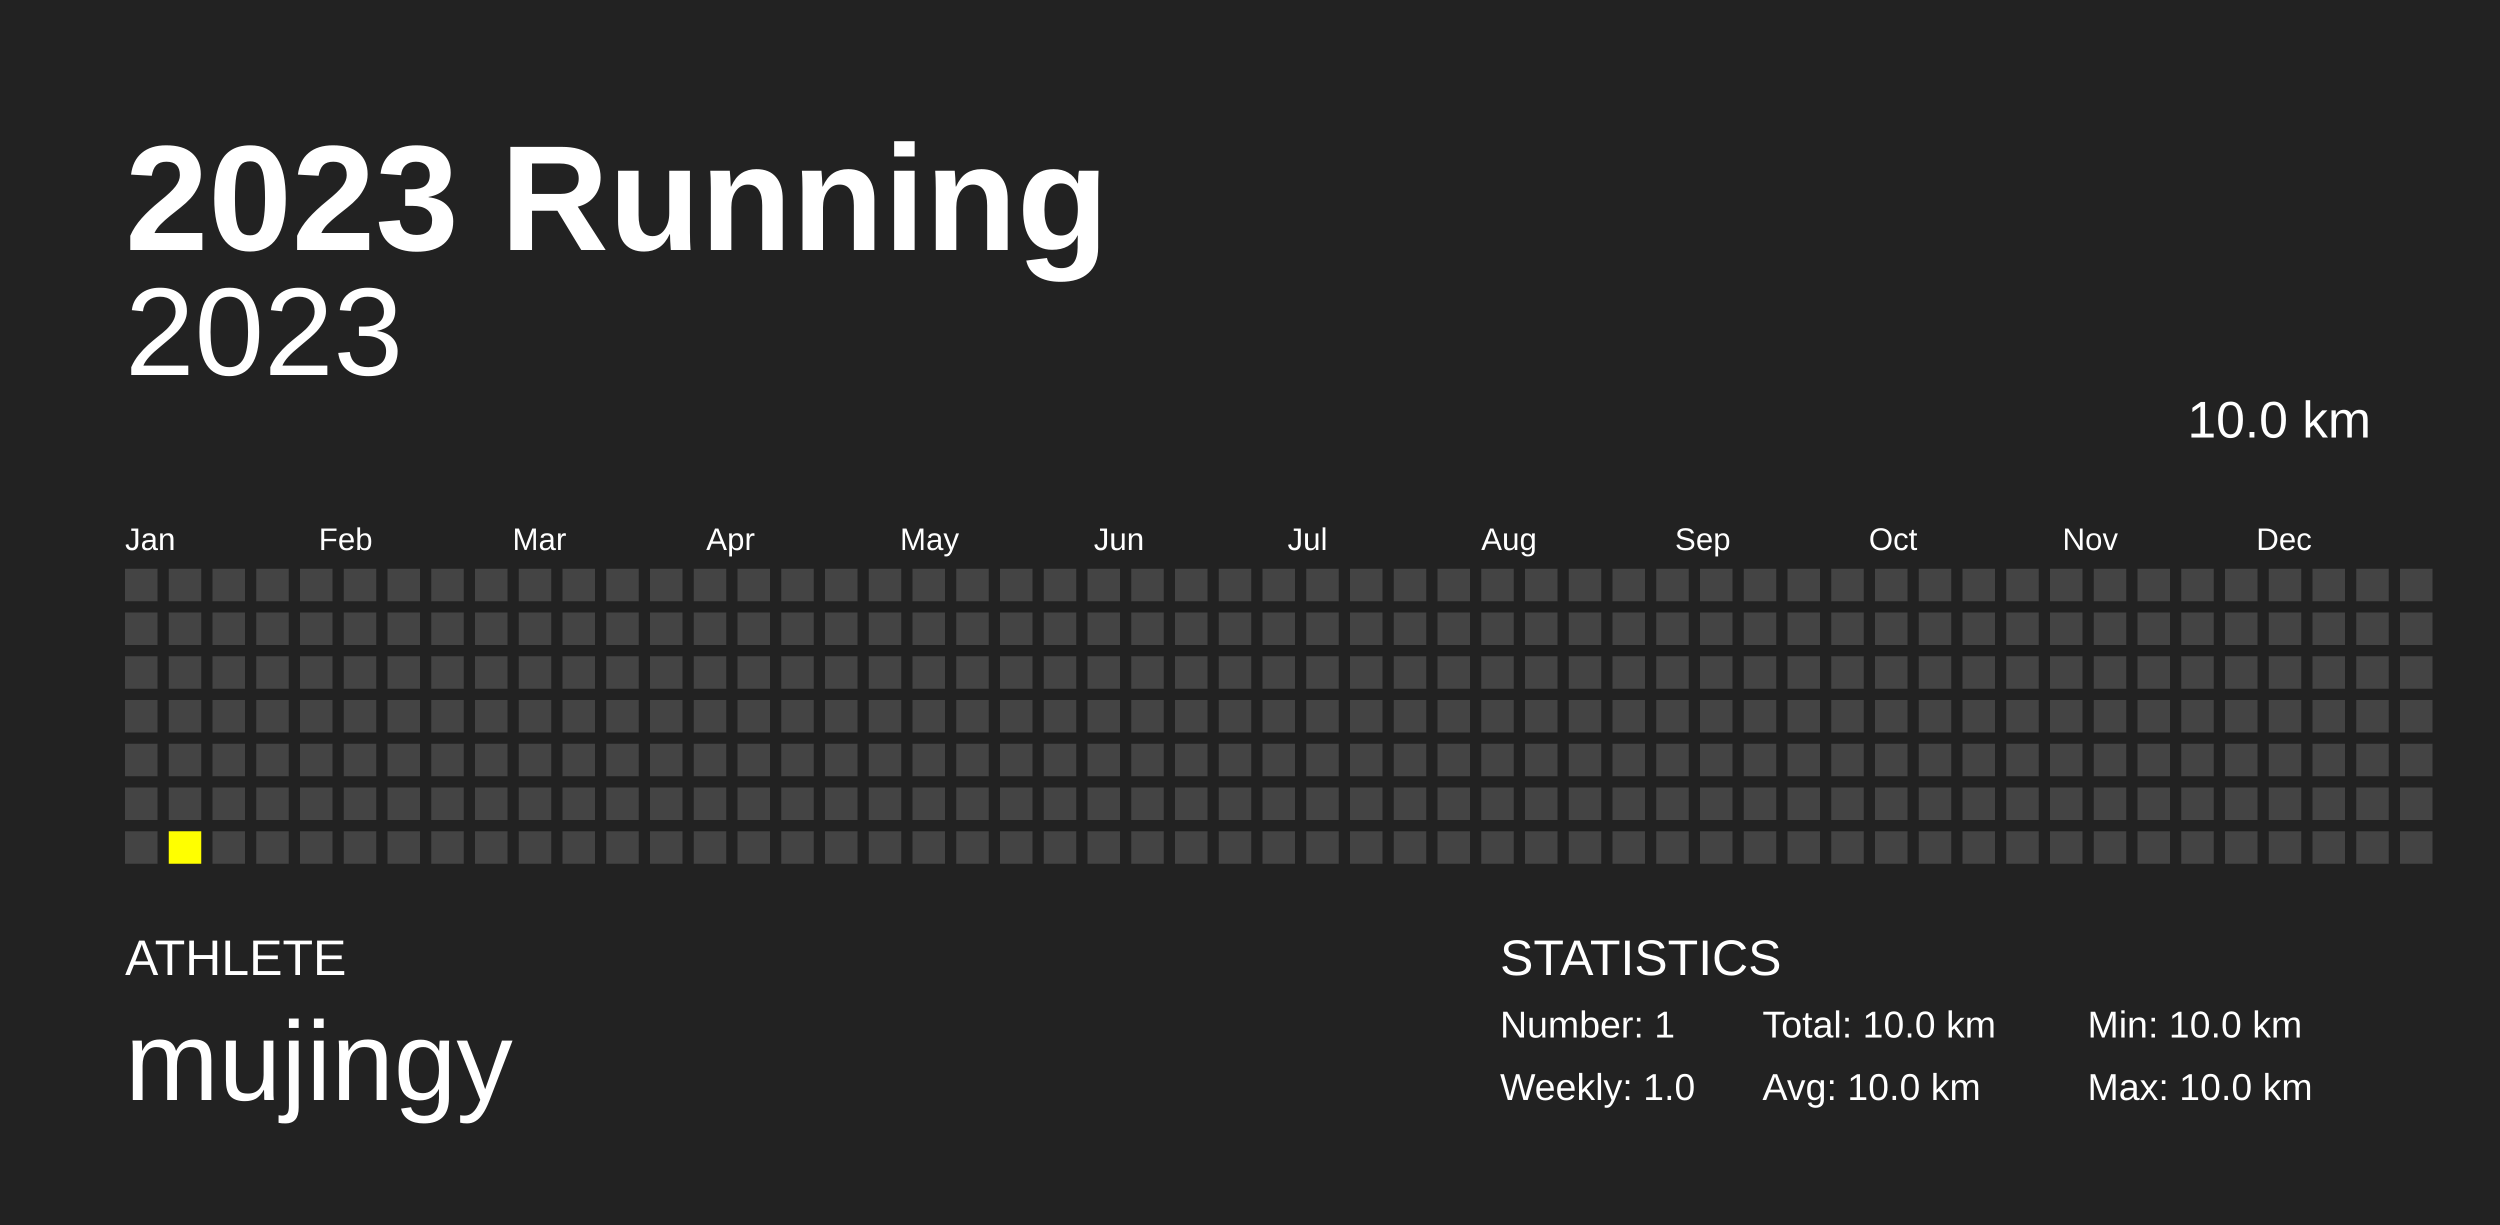
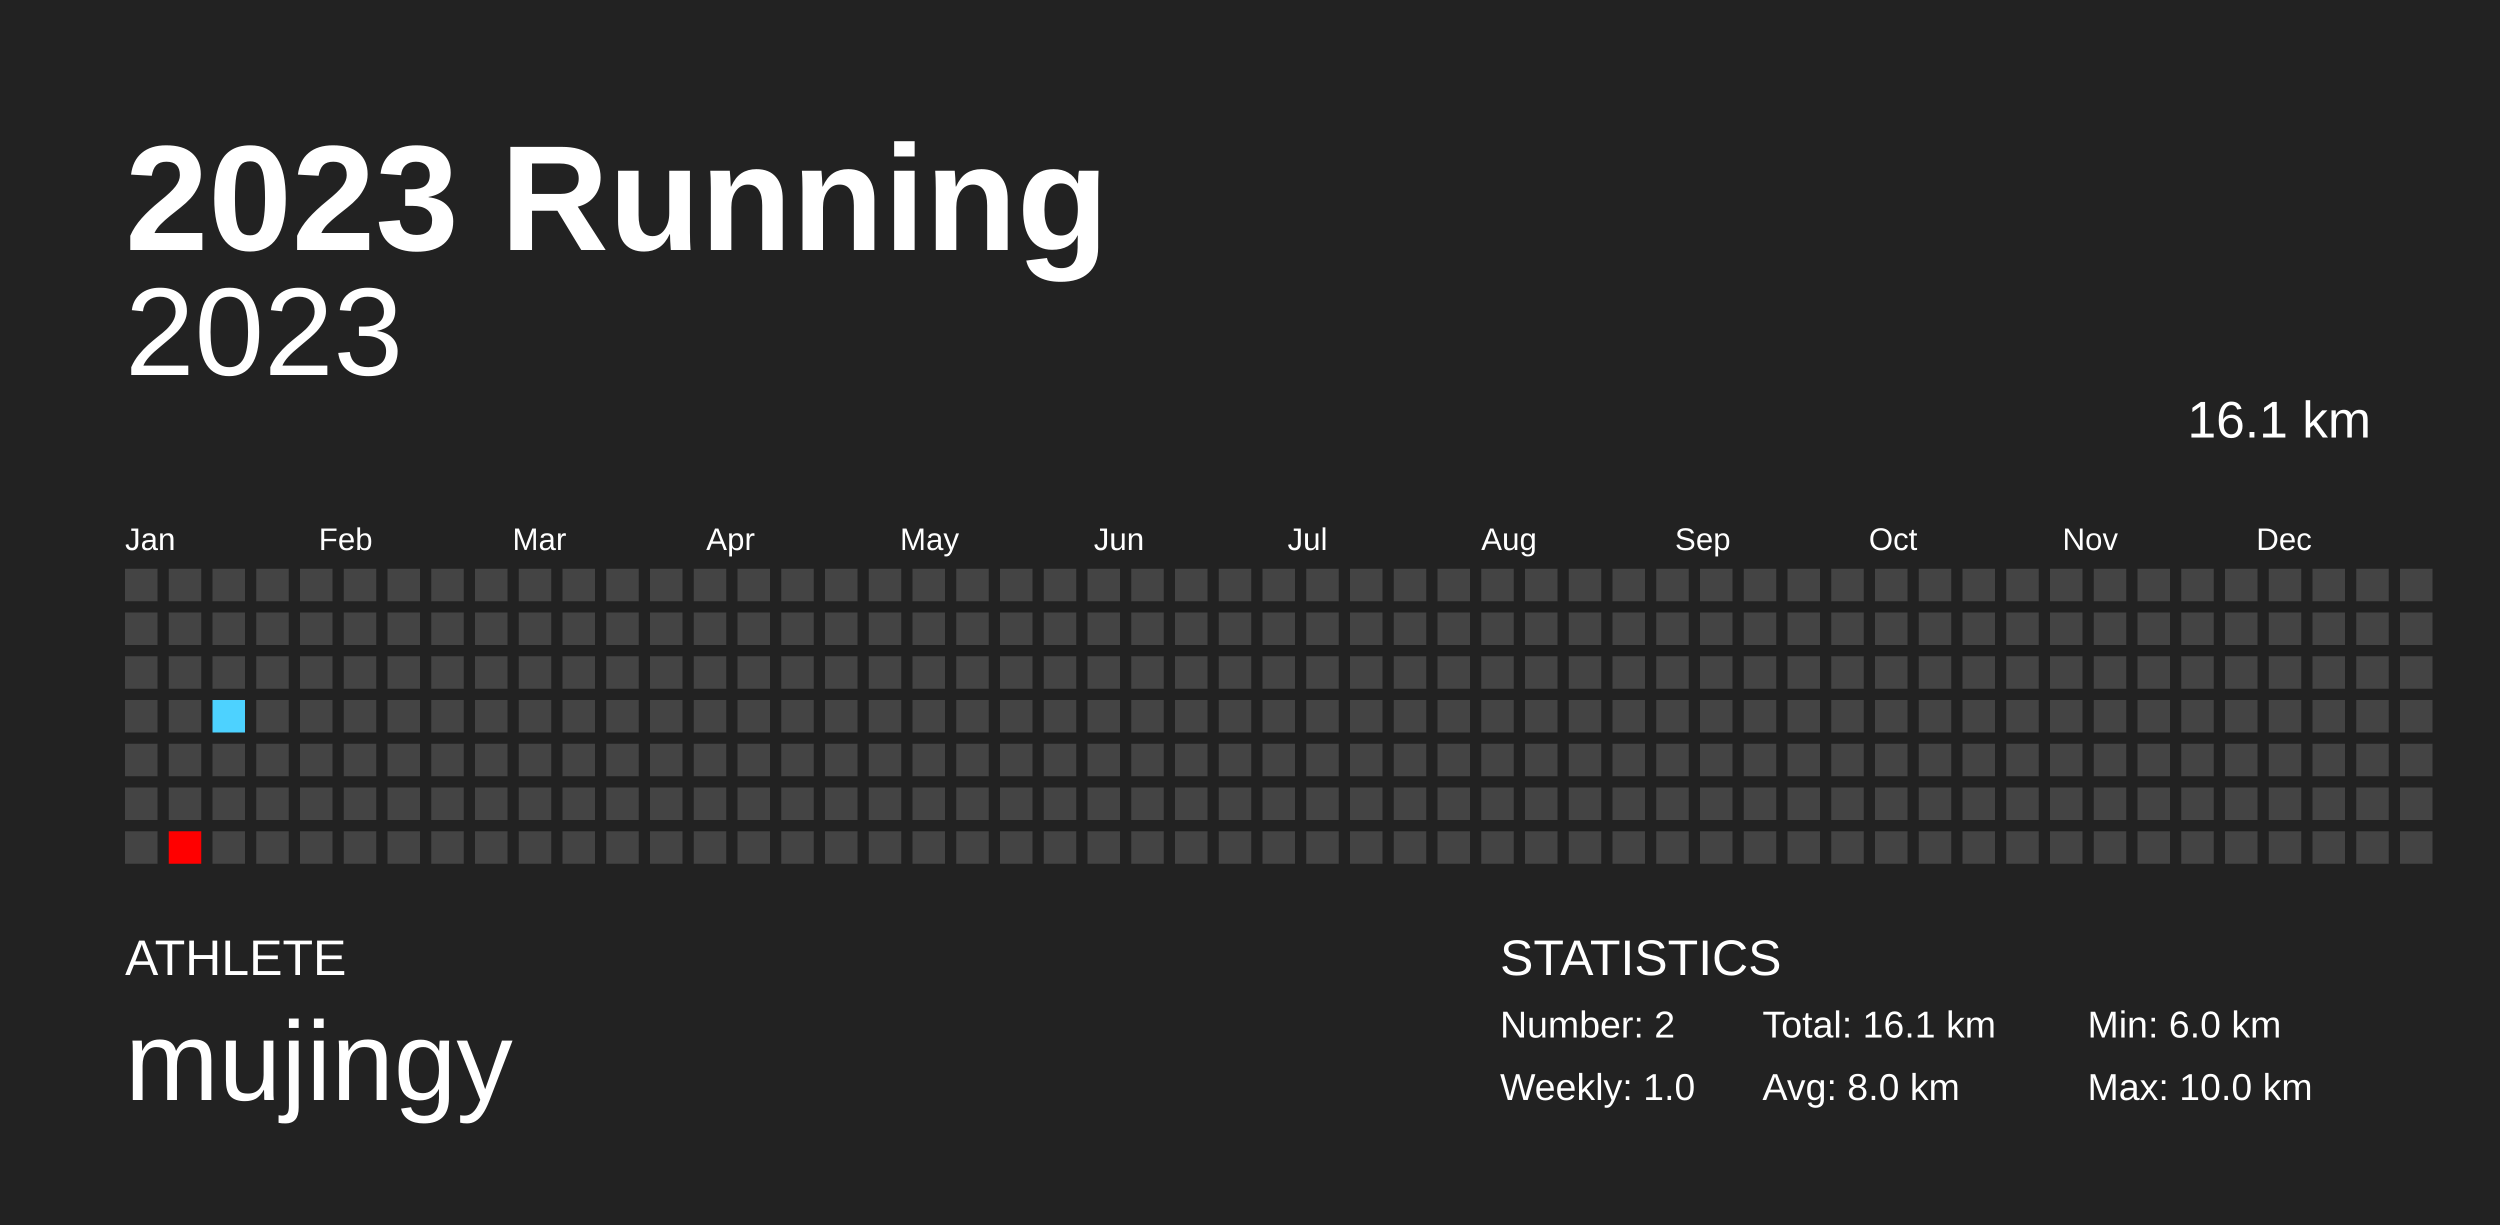
<svg xmlns="http://www.w3.org/2000/svg" baseProfile="full" height="98mm" version="1.1" viewBox="0,0,200,98" width="200mm">
  <defs />
  <rect fill="#222222" height="98" width="200" x="0" y="0" />
  <text fill="#FFFFFF" style="font-size:12px; font-family:Arial; font-weight:bold;" x="10" y="20">2023 Running</text>
  <text fill="#FFFFFF" style="font-size:4px; font-family:Arial" x="10" y="78">ATHLETE</text>
  <text fill="#FFFFFF" style="font-size:9px; font-family:Arial" x="10" y="88">mujingy</text>
  <text fill="#FFFFFF" style="font-size:4px; font-family:Arial" x="120" y="78">STATISTICS</text>
-   <text fill="#FFFFFF" style="font-size:3px; font-family:Arial" x="120" y="83">Number: 1</text>
+   <text fill="#FFFFFF" style="font-size:3px; font-family:Arial" x="120" y="83">Number: 2</text>
  <text fill="#FFFFFF" style="font-size:3px; font-family:Arial" x="120" y="88">Weekly: 1.0</text>
-   <text fill="#FFFFFF" style="font-size:3px; font-family:Arial" x="141" y="83">Total: 10.0 km</text>
-   <text fill="#FFFFFF" style="font-size:3px; font-family:Arial" x="141" y="88">Avg: 10.0 km</text>
-   <text fill="#FFFFFF" style="font-size:3px; font-family:Arial" x="167" y="83">Min: 10.0 km</text>
+   <text fill="#FFFFFF" style="font-size:3px; font-family:Arial" x="141" y="83">Total: 16.1 km</text>
+   <text fill="#FFFFFF" style="font-size:3px; font-family:Arial" x="141" y="88">Avg: 8.0 km</text>
+   <text fill="#FFFFFF" style="font-size:3px; font-family:Arial" x="167" y="83">Min: 6.0 km</text>
  <text fill="#FFFFFF" style="font-size:3px; font-family:Arial" x="167" y="88">Max: 10.0 km</text>
  <text alignment-baseline="hanging" fill="#FFFFFF" style="font-size:10.0px; font-family:Arial;" x="10" y="30">2023</text>
-   <text alignment-baseline="hanging" fill="#FFFFFF" style="font-size:4.125px; font-family:Arial;" x="175" y="35">10.0 km</text>
+   <text alignment-baseline="hanging" fill="#FFFFFF" style="font-size:4.125px; font-family:Arial;" x="175" y="35">16.1 km</text>
  <text fill="#FFFFFF" style="font-size:2.5px; font-family:Arial" x="10.0" y="44">Jan</text>
  <text fill="#FFFFFF" style="font-size:2.5px; font-family:Arial" x="25.5" y="44">Feb</text>
  <text fill="#FFFFFF" style="font-size:2.5px; font-family:Arial" x="41.0" y="44">Mar</text>
  <text fill="#FFFFFF" style="font-size:2.5px; font-family:Arial" x="56.5" y="44">Apr</text>
  <text fill="#FFFFFF" style="font-size:2.5px; font-family:Arial" x="72.0" y="44">May</text>
  <text fill="#FFFFFF" style="font-size:2.5px; font-family:Arial" x="87.5" y="44">Jun</text>
  <text fill="#FFFFFF" style="font-size:2.5px; font-family:Arial" x="103.0" y="44">Jul</text>
  <text fill="#FFFFFF" style="font-size:2.5px; font-family:Arial" x="118.5" y="44">Aug</text>
  <text fill="#FFFFFF" style="font-size:2.5px; font-family:Arial" x="134.0" y="44">Sep</text>
  <text fill="#FFFFFF" style="font-size:2.5px; font-family:Arial" x="149.5" y="44">Oct</text>
  <text fill="#FFFFFF" style="font-size:2.5px; font-family:Arial" x="165.0" y="44">Nov</text>
  <text fill="#FFFFFF" style="font-size:2.5px; font-family:Arial" x="180.5" y="44">Dec</text>
  <rect fill="#444444" height="2.6" width="2.6" x="10.0" y="45.5" />
  <rect fill="#444444" height="2.6" width="2.6" x="10.0" y="49.0" />
  <rect fill="#444444" height="2.6" width="2.6" x="10.0" y="52.5" />
  <rect fill="#444444" height="2.6" width="2.6" x="10.0" y="56.0" />
  <rect fill="#444444" height="2.6" width="2.6" x="10.0" y="59.5" />
  <rect fill="#444444" height="2.6" width="2.6" x="10.0" y="63.0" />
  <rect fill="#444444" height="2.6" width="2.6" x="10.0" y="66.5" />
  <rect fill="#444444" height="2.6" width="2.6" x="13.5" y="45.5" />
  <rect fill="#444444" height="2.6" width="2.6" x="13.5" y="49.0" />
  <rect fill="#444444" height="2.6" width="2.6" x="13.5" y="52.5" />
  <rect fill="#444444" height="2.6" width="2.6" x="13.5" y="56.0" />
  <rect fill="#444444" height="2.6" width="2.6" x="13.5" y="59.5" />
  <rect fill="#444444" height="2.6" width="2.6" x="13.5" y="63.0" />
-   <rect fill="yellow" height="2.6" width="2.6" x="13.5" y="66.5" />
+   <rect fill="#ff0000" height="2.6" width="2.6" x="13.5" y="66.5" />
  <rect fill="#444444" height="2.6" width="2.6" x="17.0" y="45.5" />
  <rect fill="#444444" height="2.6" width="2.6" x="17.0" y="49.0" />
  <rect fill="#444444" height="2.6" width="2.6" x="17.0" y="52.5" />
-   <rect fill="#444444" height="2.6" width="2.6" x="17.0" y="56.0" />
+   <rect fill="#4dd2ff" height="2.6" width="2.6" x="17.0" y="56.0" />
  <rect fill="#444444" height="2.6" width="2.6" x="17.0" y="59.5" />
  <rect fill="#444444" height="2.6" width="2.6" x="17.0" y="63.0" />
  <rect fill="#444444" height="2.6" width="2.6" x="17.0" y="66.5" />
  <rect fill="#444444" height="2.6" width="2.6" x="20.5" y="45.5" />
  <rect fill="#444444" height="2.6" width="2.6" x="20.5" y="49.0" />
  <rect fill="#444444" height="2.6" width="2.6" x="20.5" y="52.5" />
  <rect fill="#444444" height="2.6" width="2.6" x="20.5" y="56.0" />
  <rect fill="#444444" height="2.6" width="2.6" x="20.5" y="59.5" />
  <rect fill="#444444" height="2.6" width="2.6" x="20.5" y="63.0" />
  <rect fill="#444444" height="2.6" width="2.6" x="20.5" y="66.5" />
  <rect fill="#444444" height="2.6" width="2.6" x="24.0" y="45.5" />
  <rect fill="#444444" height="2.6" width="2.6" x="24.0" y="49.0" />
  <rect fill="#444444" height="2.6" width="2.6" x="24.0" y="52.5" />
  <rect fill="#444444" height="2.6" width="2.6" x="24.0" y="56.0" />
  <rect fill="#444444" height="2.6" width="2.6" x="24.0" y="59.5" />
  <rect fill="#444444" height="2.6" width="2.6" x="24.0" y="63.0" />
  <rect fill="#444444" height="2.6" width="2.6" x="24.0" y="66.5" />
  <rect fill="#444444" height="2.6" width="2.6" x="27.5" y="45.5" />
  <rect fill="#444444" height="2.6" width="2.6" x="27.5" y="49.0" />
  <rect fill="#444444" height="2.6" width="2.6" x="27.5" y="52.5" />
  <rect fill="#444444" height="2.6" width="2.6" x="27.5" y="56.0" />
  <rect fill="#444444" height="2.6" width="2.6" x="27.5" y="59.5" />
  <rect fill="#444444" height="2.6" width="2.6" x="27.5" y="63.0" />
  <rect fill="#444444" height="2.6" width="2.6" x="27.5" y="66.5" />
  <rect fill="#444444" height="2.6" width="2.6" x="31.0" y="45.5" />
  <rect fill="#444444" height="2.6" width="2.6" x="31.0" y="49.0" />
  <rect fill="#444444" height="2.6" width="2.6" x="31.0" y="52.5" />
  <rect fill="#444444" height="2.6" width="2.6" x="31.0" y="56.0" />
  <rect fill="#444444" height="2.6" width="2.6" x="31.0" y="59.5" />
  <rect fill="#444444" height="2.6" width="2.6" x="31.0" y="63.0" />
  <rect fill="#444444" height="2.6" width="2.6" x="31.0" y="66.5" />
  <rect fill="#444444" height="2.6" width="2.6" x="34.5" y="45.5" />
  <rect fill="#444444" height="2.6" width="2.6" x="34.5" y="49.0" />
  <rect fill="#444444" height="2.6" width="2.6" x="34.5" y="52.5" />
  <rect fill="#444444" height="2.6" width="2.6" x="34.5" y="56.0" />
  <rect fill="#444444" height="2.6" width="2.6" x="34.5" y="59.5" />
  <rect fill="#444444" height="2.6" width="2.6" x="34.5" y="63.0" />
  <rect fill="#444444" height="2.6" width="2.6" x="34.5" y="66.5" />
  <rect fill="#444444" height="2.6" width="2.6" x="38.0" y="45.5" />
  <rect fill="#444444" height="2.6" width="2.6" x="38.0" y="49.0" />
  <rect fill="#444444" height="2.6" width="2.6" x="38.0" y="52.5" />
  <rect fill="#444444" height="2.6" width="2.6" x="38.0" y="56.0" />
  <rect fill="#444444" height="2.6" width="2.6" x="38.0" y="59.5" />
  <rect fill="#444444" height="2.6" width="2.6" x="38.0" y="63.0" />
  <rect fill="#444444" height="2.6" width="2.6" x="38.0" y="66.5" />
  <rect fill="#444444" height="2.6" width="2.6" x="41.5" y="45.5" />
  <rect fill="#444444" height="2.6" width="2.6" x="41.5" y="49.0" />
  <rect fill="#444444" height="2.6" width="2.6" x="41.5" y="52.5" />
  <rect fill="#444444" height="2.6" width="2.6" x="41.5" y="56.0" />
  <rect fill="#444444" height="2.6" width="2.6" x="41.5" y="59.5" />
  <rect fill="#444444" height="2.6" width="2.6" x="41.5" y="63.0" />
  <rect fill="#444444" height="2.6" width="2.6" x="41.5" y="66.5" />
  <rect fill="#444444" height="2.6" width="2.6" x="45.0" y="45.5" />
  <rect fill="#444444" height="2.6" width="2.6" x="45.0" y="49.0" />
  <rect fill="#444444" height="2.6" width="2.6" x="45.0" y="52.5" />
  <rect fill="#444444" height="2.6" width="2.6" x="45.0" y="56.0" />
  <rect fill="#444444" height="2.6" width="2.6" x="45.0" y="59.5" />
  <rect fill="#444444" height="2.6" width="2.6" x="45.0" y="63.0" />
  <rect fill="#444444" height="2.6" width="2.6" x="45.0" y="66.5" />
  <rect fill="#444444" height="2.6" width="2.6" x="48.5" y="45.5" />
  <rect fill="#444444" height="2.6" width="2.6" x="48.5" y="49.0" />
  <rect fill="#444444" height="2.6" width="2.6" x="48.5" y="52.5" />
  <rect fill="#444444" height="2.6" width="2.6" x="48.5" y="56.0" />
  <rect fill="#444444" height="2.6" width="2.6" x="48.5" y="59.5" />
  <rect fill="#444444" height="2.6" width="2.6" x="48.5" y="63.0" />
  <rect fill="#444444" height="2.6" width="2.6" x="48.5" y="66.5" />
  <rect fill="#444444" height="2.6" width="2.6" x="52.0" y="45.5" />
  <rect fill="#444444" height="2.6" width="2.6" x="52.0" y="49.0" />
  <rect fill="#444444" height="2.6" width="2.6" x="52.0" y="52.5" />
  <rect fill="#444444" height="2.6" width="2.6" x="52.0" y="56.0" />
  <rect fill="#444444" height="2.6" width="2.6" x="52.0" y="59.5" />
  <rect fill="#444444" height="2.6" width="2.6" x="52.0" y="63.0" />
  <rect fill="#444444" height="2.6" width="2.6" x="52.0" y="66.5" />
  <rect fill="#444444" height="2.6" width="2.6" x="55.5" y="45.5" />
  <rect fill="#444444" height="2.6" width="2.6" x="55.5" y="49.0" />
  <rect fill="#444444" height="2.6" width="2.6" x="55.5" y="52.5" />
  <rect fill="#444444" height="2.6" width="2.6" x="55.5" y="56.0" />
  <rect fill="#444444" height="2.6" width="2.6" x="55.5" y="59.5" />
  <rect fill="#444444" height="2.6" width="2.6" x="55.5" y="63.0" />
  <rect fill="#444444" height="2.6" width="2.6" x="55.5" y="66.5" />
  <rect fill="#444444" height="2.6" width="2.6" x="59.0" y="45.5" />
  <rect fill="#444444" height="2.6" width="2.6" x="59.0" y="49.0" />
  <rect fill="#444444" height="2.6" width="2.6" x="59.0" y="52.5" />
  <rect fill="#444444" height="2.6" width="2.6" x="59.0" y="56.0" />
  <rect fill="#444444" height="2.6" width="2.6" x="59.0" y="59.5" />
  <rect fill="#444444" height="2.6" width="2.6" x="59.0" y="63.0" />
  <rect fill="#444444" height="2.6" width="2.6" x="59.0" y="66.5" />
  <rect fill="#444444" height="2.6" width="2.6" x="62.5" y="45.5" />
  <rect fill="#444444" height="2.6" width="2.6" x="62.5" y="49.0" />
  <rect fill="#444444" height="2.6" width="2.6" x="62.5" y="52.5" />
  <rect fill="#444444" height="2.6" width="2.6" x="62.5" y="56.0" />
  <rect fill="#444444" height="2.6" width="2.6" x="62.5" y="59.5" />
  <rect fill="#444444" height="2.6" width="2.6" x="62.5" y="63.0" />
  <rect fill="#444444" height="2.6" width="2.6" x="62.5" y="66.5" />
  <rect fill="#444444" height="2.6" width="2.6" x="66.0" y="45.5" />
  <rect fill="#444444" height="2.6" width="2.6" x="66.0" y="49.0" />
  <rect fill="#444444" height="2.6" width="2.6" x="66.0" y="52.5" />
  <rect fill="#444444" height="2.6" width="2.6" x="66.0" y="56.0" />
  <rect fill="#444444" height="2.6" width="2.6" x="66.0" y="59.5" />
  <rect fill="#444444" height="2.6" width="2.6" x="66.0" y="63.0" />
  <rect fill="#444444" height="2.6" width="2.6" x="66.0" y="66.5" />
  <rect fill="#444444" height="2.6" width="2.6" x="69.5" y="45.5" />
  <rect fill="#444444" height="2.6" width="2.6" x="69.5" y="49.0" />
  <rect fill="#444444" height="2.6" width="2.6" x="69.5" y="52.5" />
  <rect fill="#444444" height="2.6" width="2.6" x="69.5" y="56.0" />
  <rect fill="#444444" height="2.6" width="2.6" x="69.5" y="59.5" />
  <rect fill="#444444" height="2.6" width="2.6" x="69.5" y="63.0" />
  <rect fill="#444444" height="2.6" width="2.6" x="69.5" y="66.5" />
  <rect fill="#444444" height="2.6" width="2.6" x="73.0" y="45.5" />
  <rect fill="#444444" height="2.6" width="2.6" x="73.0" y="49.0" />
  <rect fill="#444444" height="2.6" width="2.6" x="73.0" y="52.5" />
  <rect fill="#444444" height="2.6" width="2.6" x="73.0" y="56.0" />
  <rect fill="#444444" height="2.6" width="2.6" x="73.0" y="59.5" />
  <rect fill="#444444" height="2.6" width="2.6" x="73.0" y="63.0" />
  <rect fill="#444444" height="2.6" width="2.6" x="73.0" y="66.5" />
  <rect fill="#444444" height="2.6" width="2.6" x="76.5" y="45.5" />
  <rect fill="#444444" height="2.6" width="2.6" x="76.5" y="49.0" />
  <rect fill="#444444" height="2.6" width="2.6" x="76.5" y="52.5" />
  <rect fill="#444444" height="2.6" width="2.6" x="76.5" y="56.0" />
  <rect fill="#444444" height="2.6" width="2.6" x="76.5" y="59.5" />
  <rect fill="#444444" height="2.6" width="2.6" x="76.5" y="63.0" />
  <rect fill="#444444" height="2.6" width="2.6" x="76.5" y="66.5" />
  <rect fill="#444444" height="2.6" width="2.6" x="80.0" y="45.5" />
  <rect fill="#444444" height="2.6" width="2.6" x="80.0" y="49.0" />
  <rect fill="#444444" height="2.6" width="2.6" x="80.0" y="52.5" />
  <rect fill="#444444" height="2.6" width="2.6" x="80.0" y="56.0" />
  <rect fill="#444444" height="2.6" width="2.6" x="80.0" y="59.5" />
  <rect fill="#444444" height="2.6" width="2.6" x="80.0" y="63.0" />
  <rect fill="#444444" height="2.6" width="2.6" x="80.0" y="66.5" />
  <rect fill="#444444" height="2.6" width="2.6" x="83.5" y="45.5" />
  <rect fill="#444444" height="2.6" width="2.6" x="83.5" y="49.0" />
  <rect fill="#444444" height="2.6" width="2.6" x="83.5" y="52.5" />
  <rect fill="#444444" height="2.6" width="2.6" x="83.5" y="56.0" />
  <rect fill="#444444" height="2.6" width="2.6" x="83.5" y="59.5" />
  <rect fill="#444444" height="2.6" width="2.6" x="83.5" y="63.0" />
  <rect fill="#444444" height="2.6" width="2.6" x="83.5" y="66.5" />
  <rect fill="#444444" height="2.6" width="2.6" x="87.0" y="45.5" />
  <rect fill="#444444" height="2.6" width="2.6" x="87.0" y="49.0" />
  <rect fill="#444444" height="2.6" width="2.6" x="87.0" y="52.5" />
  <rect fill="#444444" height="2.6" width="2.6" x="87.0" y="56.0" />
  <rect fill="#444444" height="2.6" width="2.6" x="87.0" y="59.5" />
  <rect fill="#444444" height="2.6" width="2.6" x="87.0" y="63.0" />
  <rect fill="#444444" height="2.6" width="2.6" x="87.0" y="66.5" />
  <rect fill="#444444" height="2.6" width="2.6" x="90.5" y="45.5" />
  <rect fill="#444444" height="2.6" width="2.6" x="90.5" y="49.0" />
  <rect fill="#444444" height="2.6" width="2.6" x="90.5" y="52.5" />
  <rect fill="#444444" height="2.6" width="2.6" x="90.5" y="56.0" />
  <rect fill="#444444" height="2.6" width="2.6" x="90.5" y="59.5" />
  <rect fill="#444444" height="2.6" width="2.6" x="90.5" y="63.0" />
  <rect fill="#444444" height="2.6" width="2.6" x="90.5" y="66.5" />
  <rect fill="#444444" height="2.6" width="2.6" x="94.0" y="45.5" />
  <rect fill="#444444" height="2.6" width="2.6" x="94.0" y="49.0" />
  <rect fill="#444444" height="2.6" width="2.6" x="94.0" y="52.5" />
  <rect fill="#444444" height="2.6" width="2.6" x="94.0" y="56.0" />
  <rect fill="#444444" height="2.6" width="2.6" x="94.0" y="59.5" />
  <rect fill="#444444" height="2.6" width="2.6" x="94.0" y="63.0" />
  <rect fill="#444444" height="2.6" width="2.6" x="94.0" y="66.5" />
  <rect fill="#444444" height="2.6" width="2.6" x="97.5" y="45.5" />
  <rect fill="#444444" height="2.6" width="2.6" x="97.5" y="49.0" />
  <rect fill="#444444" height="2.6" width="2.6" x="97.5" y="52.5" />
  <rect fill="#444444" height="2.6" width="2.6" x="97.5" y="56.0" />
  <rect fill="#444444" height="2.6" width="2.6" x="97.5" y="59.5" />
  <rect fill="#444444" height="2.6" width="2.6" x="97.5" y="63.0" />
  <rect fill="#444444" height="2.6" width="2.6" x="97.5" y="66.5" />
  <rect fill="#444444" height="2.6" width="2.6" x="101.0" y="45.5" />
  <rect fill="#444444" height="2.6" width="2.6" x="101.0" y="49.0" />
  <rect fill="#444444" height="2.6" width="2.6" x="101.0" y="52.5" />
  <rect fill="#444444" height="2.6" width="2.6" x="101.0" y="56.0" />
  <rect fill="#444444" height="2.6" width="2.6" x="101.0" y="59.5" />
  <rect fill="#444444" height="2.6" width="2.6" x="101.0" y="63.0" />
  <rect fill="#444444" height="2.6" width="2.6" x="101.0" y="66.5" />
  <rect fill="#444444" height="2.6" width="2.6" x="104.5" y="45.5" />
  <rect fill="#444444" height="2.6" width="2.6" x="104.5" y="49.0" />
  <rect fill="#444444" height="2.6" width="2.6" x="104.5" y="52.5" />
  <rect fill="#444444" height="2.6" width="2.6" x="104.5" y="56.0" />
  <rect fill="#444444" height="2.6" width="2.6" x="104.5" y="59.5" />
  <rect fill="#444444" height="2.6" width="2.6" x="104.5" y="63.0" />
  <rect fill="#444444" height="2.6" width="2.6" x="104.5" y="66.5" />
  <rect fill="#444444" height="2.6" width="2.6" x="108.0" y="45.5" />
  <rect fill="#444444" height="2.6" width="2.6" x="108.0" y="49.0" />
  <rect fill="#444444" height="2.6" width="2.6" x="108.0" y="52.5" />
  <rect fill="#444444" height="2.6" width="2.6" x="108.0" y="56.0" />
  <rect fill="#444444" height="2.6" width="2.6" x="108.0" y="59.5" />
  <rect fill="#444444" height="2.6" width="2.6" x="108.0" y="63.0" />
  <rect fill="#444444" height="2.6" width="2.6" x="108.0" y="66.5" />
  <rect fill="#444444" height="2.6" width="2.6" x="111.5" y="45.5" />
  <rect fill="#444444" height="2.6" width="2.6" x="111.5" y="49.0" />
  <rect fill="#444444" height="2.6" width="2.6" x="111.5" y="52.5" />
  <rect fill="#444444" height="2.6" width="2.6" x="111.5" y="56.0" />
  <rect fill="#444444" height="2.6" width="2.6" x="111.5" y="59.5" />
  <rect fill="#444444" height="2.6" width="2.6" x="111.5" y="63.0" />
  <rect fill="#444444" height="2.6" width="2.6" x="111.5" y="66.5" />
  <rect fill="#444444" height="2.6" width="2.6" x="115.0" y="45.5" />
  <rect fill="#444444" height="2.6" width="2.6" x="115.0" y="49.0" />
  <rect fill="#444444" height="2.6" width="2.6" x="115.0" y="52.5" />
  <rect fill="#444444" height="2.6" width="2.6" x="115.0" y="56.0" />
  <rect fill="#444444" height="2.6" width="2.6" x="115.0" y="59.5" />
  <rect fill="#444444" height="2.6" width="2.6" x="115.0" y="63.0" />
  <rect fill="#444444" height="2.6" width="2.6" x="115.0" y="66.5" />
  <rect fill="#444444" height="2.6" width="2.6" x="118.5" y="45.5" />
  <rect fill="#444444" height="2.6" width="2.6" x="118.5" y="49.0" />
  <rect fill="#444444" height="2.6" width="2.6" x="118.5" y="52.5" />
  <rect fill="#444444" height="2.6" width="2.6" x="118.5" y="56.0" />
  <rect fill="#444444" height="2.6" width="2.6" x="118.5" y="59.5" />
  <rect fill="#444444" height="2.6" width="2.6" x="118.5" y="63.0" />
  <rect fill="#444444" height="2.6" width="2.6" x="118.5" y="66.5" />
  <rect fill="#444444" height="2.6" width="2.6" x="122.0" y="45.5" />
  <rect fill="#444444" height="2.6" width="2.6" x="122.0" y="49.0" />
  <rect fill="#444444" height="2.6" width="2.6" x="122.0" y="52.5" />
  <rect fill="#444444" height="2.6" width="2.6" x="122.0" y="56.0" />
  <rect fill="#444444" height="2.6" width="2.6" x="122.0" y="59.5" />
  <rect fill="#444444" height="2.6" width="2.6" x="122.0" y="63.0" />
  <rect fill="#444444" height="2.6" width="2.6" x="122.0" y="66.5" />
  <rect fill="#444444" height="2.6" width="2.6" x="125.5" y="45.5" />
  <rect fill="#444444" height="2.6" width="2.6" x="125.5" y="49.0" />
  <rect fill="#444444" height="2.6" width="2.6" x="125.5" y="52.5" />
  <rect fill="#444444" height="2.6" width="2.6" x="125.5" y="56.0" />
  <rect fill="#444444" height="2.6" width="2.6" x="125.5" y="59.5" />
  <rect fill="#444444" height="2.6" width="2.6" x="125.5" y="63.0" />
  <rect fill="#444444" height="2.6" width="2.6" x="125.5" y="66.5" />
  <rect fill="#444444" height="2.6" width="2.6" x="129.0" y="45.5" />
  <rect fill="#444444" height="2.6" width="2.6" x="129.0" y="49.0" />
  <rect fill="#444444" height="2.6" width="2.6" x="129.0" y="52.5" />
  <rect fill="#444444" height="2.6" width="2.6" x="129.0" y="56.0" />
  <rect fill="#444444" height="2.6" width="2.6" x="129.0" y="59.5" />
  <rect fill="#444444" height="2.6" width="2.6" x="129.0" y="63.0" />
  <rect fill="#444444" height="2.6" width="2.6" x="129.0" y="66.5" />
  <rect fill="#444444" height="2.6" width="2.6" x="132.5" y="45.5" />
  <rect fill="#444444" height="2.6" width="2.6" x="132.5" y="49.0" />
  <rect fill="#444444" height="2.6" width="2.6" x="132.5" y="52.5" />
  <rect fill="#444444" height="2.6" width="2.6" x="132.5" y="56.0" />
  <rect fill="#444444" height="2.6" width="2.6" x="132.5" y="59.5" />
  <rect fill="#444444" height="2.6" width="2.6" x="132.5" y="63.0" />
  <rect fill="#444444" height="2.6" width="2.6" x="132.5" y="66.5" />
  <rect fill="#444444" height="2.6" width="2.6" x="136.0" y="45.5" />
  <rect fill="#444444" height="2.6" width="2.6" x="136.0" y="49.0" />
  <rect fill="#444444" height="2.6" width="2.6" x="136.0" y="52.5" />
  <rect fill="#444444" height="2.6" width="2.6" x="136.0" y="56.0" />
  <rect fill="#444444" height="2.6" width="2.6" x="136.0" y="59.5" />
  <rect fill="#444444" height="2.6" width="2.6" x="136.0" y="63.0" />
  <rect fill="#444444" height="2.6" width="2.6" x="136.0" y="66.5" />
  <rect fill="#444444" height="2.6" width="2.6" x="139.5" y="45.5" />
  <rect fill="#444444" height="2.6" width="2.6" x="139.5" y="49.0" />
  <rect fill="#444444" height="2.6" width="2.6" x="139.5" y="52.5" />
  <rect fill="#444444" height="2.6" width="2.6" x="139.5" y="56.0" />
  <rect fill="#444444" height="2.6" width="2.6" x="139.5" y="59.5" />
  <rect fill="#444444" height="2.6" width="2.6" x="139.5" y="63.0" />
  <rect fill="#444444" height="2.6" width="2.6" x="139.5" y="66.5" />
  <rect fill="#444444" height="2.6" width="2.6" x="143.0" y="45.5" />
  <rect fill="#444444" height="2.6" width="2.6" x="143.0" y="49.0" />
  <rect fill="#444444" height="2.6" width="2.6" x="143.0" y="52.5" />
  <rect fill="#444444" height="2.6" width="2.6" x="143.0" y="56.0" />
  <rect fill="#444444" height="2.6" width="2.6" x="143.0" y="59.5" />
  <rect fill="#444444" height="2.6" width="2.6" x="143.0" y="63.0" />
  <rect fill="#444444" height="2.6" width="2.6" x="143.0" y="66.5" />
  <rect fill="#444444" height="2.6" width="2.6" x="146.5" y="45.5" />
  <rect fill="#444444" height="2.6" width="2.6" x="146.5" y="49.0" />
  <rect fill="#444444" height="2.6" width="2.6" x="146.5" y="52.5" />
  <rect fill="#444444" height="2.6" width="2.6" x="146.5" y="56.0" />
  <rect fill="#444444" height="2.6" width="2.6" x="146.5" y="59.5" />
  <rect fill="#444444" height="2.6" width="2.6" x="146.5" y="63.0" />
  <rect fill="#444444" height="2.6" width="2.6" x="146.5" y="66.5" />
  <rect fill="#444444" height="2.6" width="2.6" x="150.0" y="45.5" />
  <rect fill="#444444" height="2.6" width="2.6" x="150.0" y="49.0" />
  <rect fill="#444444" height="2.6" width="2.6" x="150.0" y="52.5" />
  <rect fill="#444444" height="2.6" width="2.6" x="150.0" y="56.0" />
  <rect fill="#444444" height="2.6" width="2.6" x="150.0" y="59.5" />
  <rect fill="#444444" height="2.6" width="2.6" x="150.0" y="63.0" />
  <rect fill="#444444" height="2.6" width="2.6" x="150.0" y="66.5" />
  <rect fill="#444444" height="2.6" width="2.6" x="153.5" y="45.5" />
  <rect fill="#444444" height="2.6" width="2.6" x="153.5" y="49.0" />
  <rect fill="#444444" height="2.6" width="2.6" x="153.5" y="52.5" />
  <rect fill="#444444" height="2.6" width="2.6" x="153.5" y="56.0" />
  <rect fill="#444444" height="2.6" width="2.6" x="153.5" y="59.5" />
  <rect fill="#444444" height="2.6" width="2.6" x="153.5" y="63.0" />
  <rect fill="#444444" height="2.6" width="2.6" x="153.5" y="66.5" />
  <rect fill="#444444" height="2.6" width="2.6" x="157.0" y="45.5" />
  <rect fill="#444444" height="2.6" width="2.6" x="157.0" y="49.0" />
  <rect fill="#444444" height="2.6" width="2.6" x="157.0" y="52.5" />
  <rect fill="#444444" height="2.6" width="2.6" x="157.0" y="56.0" />
  <rect fill="#444444" height="2.6" width="2.6" x="157.0" y="59.5" />
  <rect fill="#444444" height="2.6" width="2.6" x="157.0" y="63.0" />
  <rect fill="#444444" height="2.6" width="2.6" x="157.0" y="66.5" />
  <rect fill="#444444" height="2.6" width="2.6" x="160.5" y="45.5" />
  <rect fill="#444444" height="2.6" width="2.6" x="160.5" y="49.0" />
  <rect fill="#444444" height="2.6" width="2.6" x="160.5" y="52.5" />
  <rect fill="#444444" height="2.6" width="2.6" x="160.5" y="56.0" />
  <rect fill="#444444" height="2.6" width="2.6" x="160.5" y="59.5" />
  <rect fill="#444444" height="2.6" width="2.6" x="160.5" y="63.0" />
  <rect fill="#444444" height="2.6" width="2.6" x="160.5" y="66.5" />
  <rect fill="#444444" height="2.6" width="2.6" x="164.0" y="45.5" />
  <rect fill="#444444" height="2.6" width="2.6" x="164.0" y="49.0" />
  <rect fill="#444444" height="2.6" width="2.6" x="164.0" y="52.5" />
  <rect fill="#444444" height="2.6" width="2.6" x="164.0" y="56.0" />
  <rect fill="#444444" height="2.6" width="2.6" x="164.0" y="59.5" />
  <rect fill="#444444" height="2.6" width="2.6" x="164.0" y="63.0" />
  <rect fill="#444444" height="2.6" width="2.6" x="164.0" y="66.5" />
  <rect fill="#444444" height="2.6" width="2.6" x="167.5" y="45.5" />
  <rect fill="#444444" height="2.6" width="2.6" x="167.5" y="49.0" />
  <rect fill="#444444" height="2.6" width="2.6" x="167.5" y="52.5" />
  <rect fill="#444444" height="2.6" width="2.6" x="167.5" y="56.0" />
  <rect fill="#444444" height="2.6" width="2.6" x="167.5" y="59.5" />
  <rect fill="#444444" height="2.6" width="2.6" x="167.5" y="63.0" />
  <rect fill="#444444" height="2.6" width="2.6" x="167.5" y="66.5" />
  <rect fill="#444444" height="2.6" width="2.6" x="171.0" y="45.5" />
  <rect fill="#444444" height="2.6" width="2.6" x="171.0" y="49.0" />
  <rect fill="#444444" height="2.6" width="2.6" x="171.0" y="52.5" />
  <rect fill="#444444" height="2.6" width="2.6" x="171.0" y="56.0" />
  <rect fill="#444444" height="2.6" width="2.6" x="171.0" y="59.5" />
  <rect fill="#444444" height="2.6" width="2.6" x="171.0" y="63.0" />
  <rect fill="#444444" height="2.6" width="2.6" x="171.0" y="66.5" />
  <rect fill="#444444" height="2.6" width="2.6" x="174.5" y="45.5" />
  <rect fill="#444444" height="2.6" width="2.6" x="174.5" y="49.0" />
  <rect fill="#444444" height="2.6" width="2.6" x="174.5" y="52.5" />
  <rect fill="#444444" height="2.6" width="2.6" x="174.5" y="56.0" />
  <rect fill="#444444" height="2.6" width="2.6" x="174.5" y="59.5" />
  <rect fill="#444444" height="2.6" width="2.6" x="174.5" y="63.0" />
  <rect fill="#444444" height="2.6" width="2.6" x="174.5" y="66.5" />
  <rect fill="#444444" height="2.6" width="2.6" x="178.0" y="45.5" />
  <rect fill="#444444" height="2.6" width="2.6" x="178.0" y="49.0" />
  <rect fill="#444444" height="2.6" width="2.6" x="178.0" y="52.5" />
  <rect fill="#444444" height="2.6" width="2.6" x="178.0" y="56.0" />
  <rect fill="#444444" height="2.6" width="2.6" x="178.0" y="59.5" />
  <rect fill="#444444" height="2.6" width="2.6" x="178.0" y="63.0" />
  <rect fill="#444444" height="2.6" width="2.6" x="178.0" y="66.5" />
  <rect fill="#444444" height="2.6" width="2.6" x="181.5" y="45.5" />
  <rect fill="#444444" height="2.6" width="2.6" x="181.5" y="49.0" />
  <rect fill="#444444" height="2.6" width="2.6" x="181.5" y="52.5" />
  <rect fill="#444444" height="2.6" width="2.6" x="181.5" y="56.0" />
  <rect fill="#444444" height="2.6" width="2.6" x="181.5" y="59.5" />
  <rect fill="#444444" height="2.6" width="2.6" x="181.5" y="63.0" />
  <rect fill="#444444" height="2.6" width="2.6" x="181.5" y="66.5" />
  <rect fill="#444444" height="2.6" width="2.6" x="185.0" y="45.5" />
  <rect fill="#444444" height="2.6" width="2.6" x="185.0" y="49.0" />
  <rect fill="#444444" height="2.6" width="2.6" x="185.0" y="52.5" />
  <rect fill="#444444" height="2.6" width="2.6" x="185.0" y="56.0" />
  <rect fill="#444444" height="2.6" width="2.6" x="185.0" y="59.5" />
  <rect fill="#444444" height="2.6" width="2.6" x="185.0" y="63.0" />
  <rect fill="#444444" height="2.6" width="2.6" x="185.0" y="66.5" />
  <rect fill="#444444" height="2.6" width="2.6" x="188.5" y="45.5" />
  <rect fill="#444444" height="2.6" width="2.6" x="188.5" y="49.0" />
  <rect fill="#444444" height="2.6" width="2.6" x="188.5" y="52.5" />
  <rect fill="#444444" height="2.6" width="2.6" x="188.5" y="56.0" />
  <rect fill="#444444" height="2.6" width="2.6" x="188.5" y="59.5" />
  <rect fill="#444444" height="2.6" width="2.6" x="188.5" y="63.0" />
  <rect fill="#444444" height="2.6" width="2.6" x="188.5" y="66.5" />
  <rect fill="#444444" height="2.6" width="2.6" x="192.0" y="45.5" />
  <rect fill="#444444" height="2.6" width="2.6" x="192.0" y="49.0" />
  <rect fill="#444444" height="2.6" width="2.6" x="192.0" y="52.5" />
  <rect fill="#444444" height="2.6" width="2.6" x="192.0" y="56.0" />
  <rect fill="#444444" height="2.6" width="2.6" x="192.0" y="59.5" />
  <rect fill="#444444" height="2.6" width="2.6" x="192.0" y="63.0" />
  <rect fill="#444444" height="2.6" width="2.6" x="192.0" y="66.5" />
</svg>
